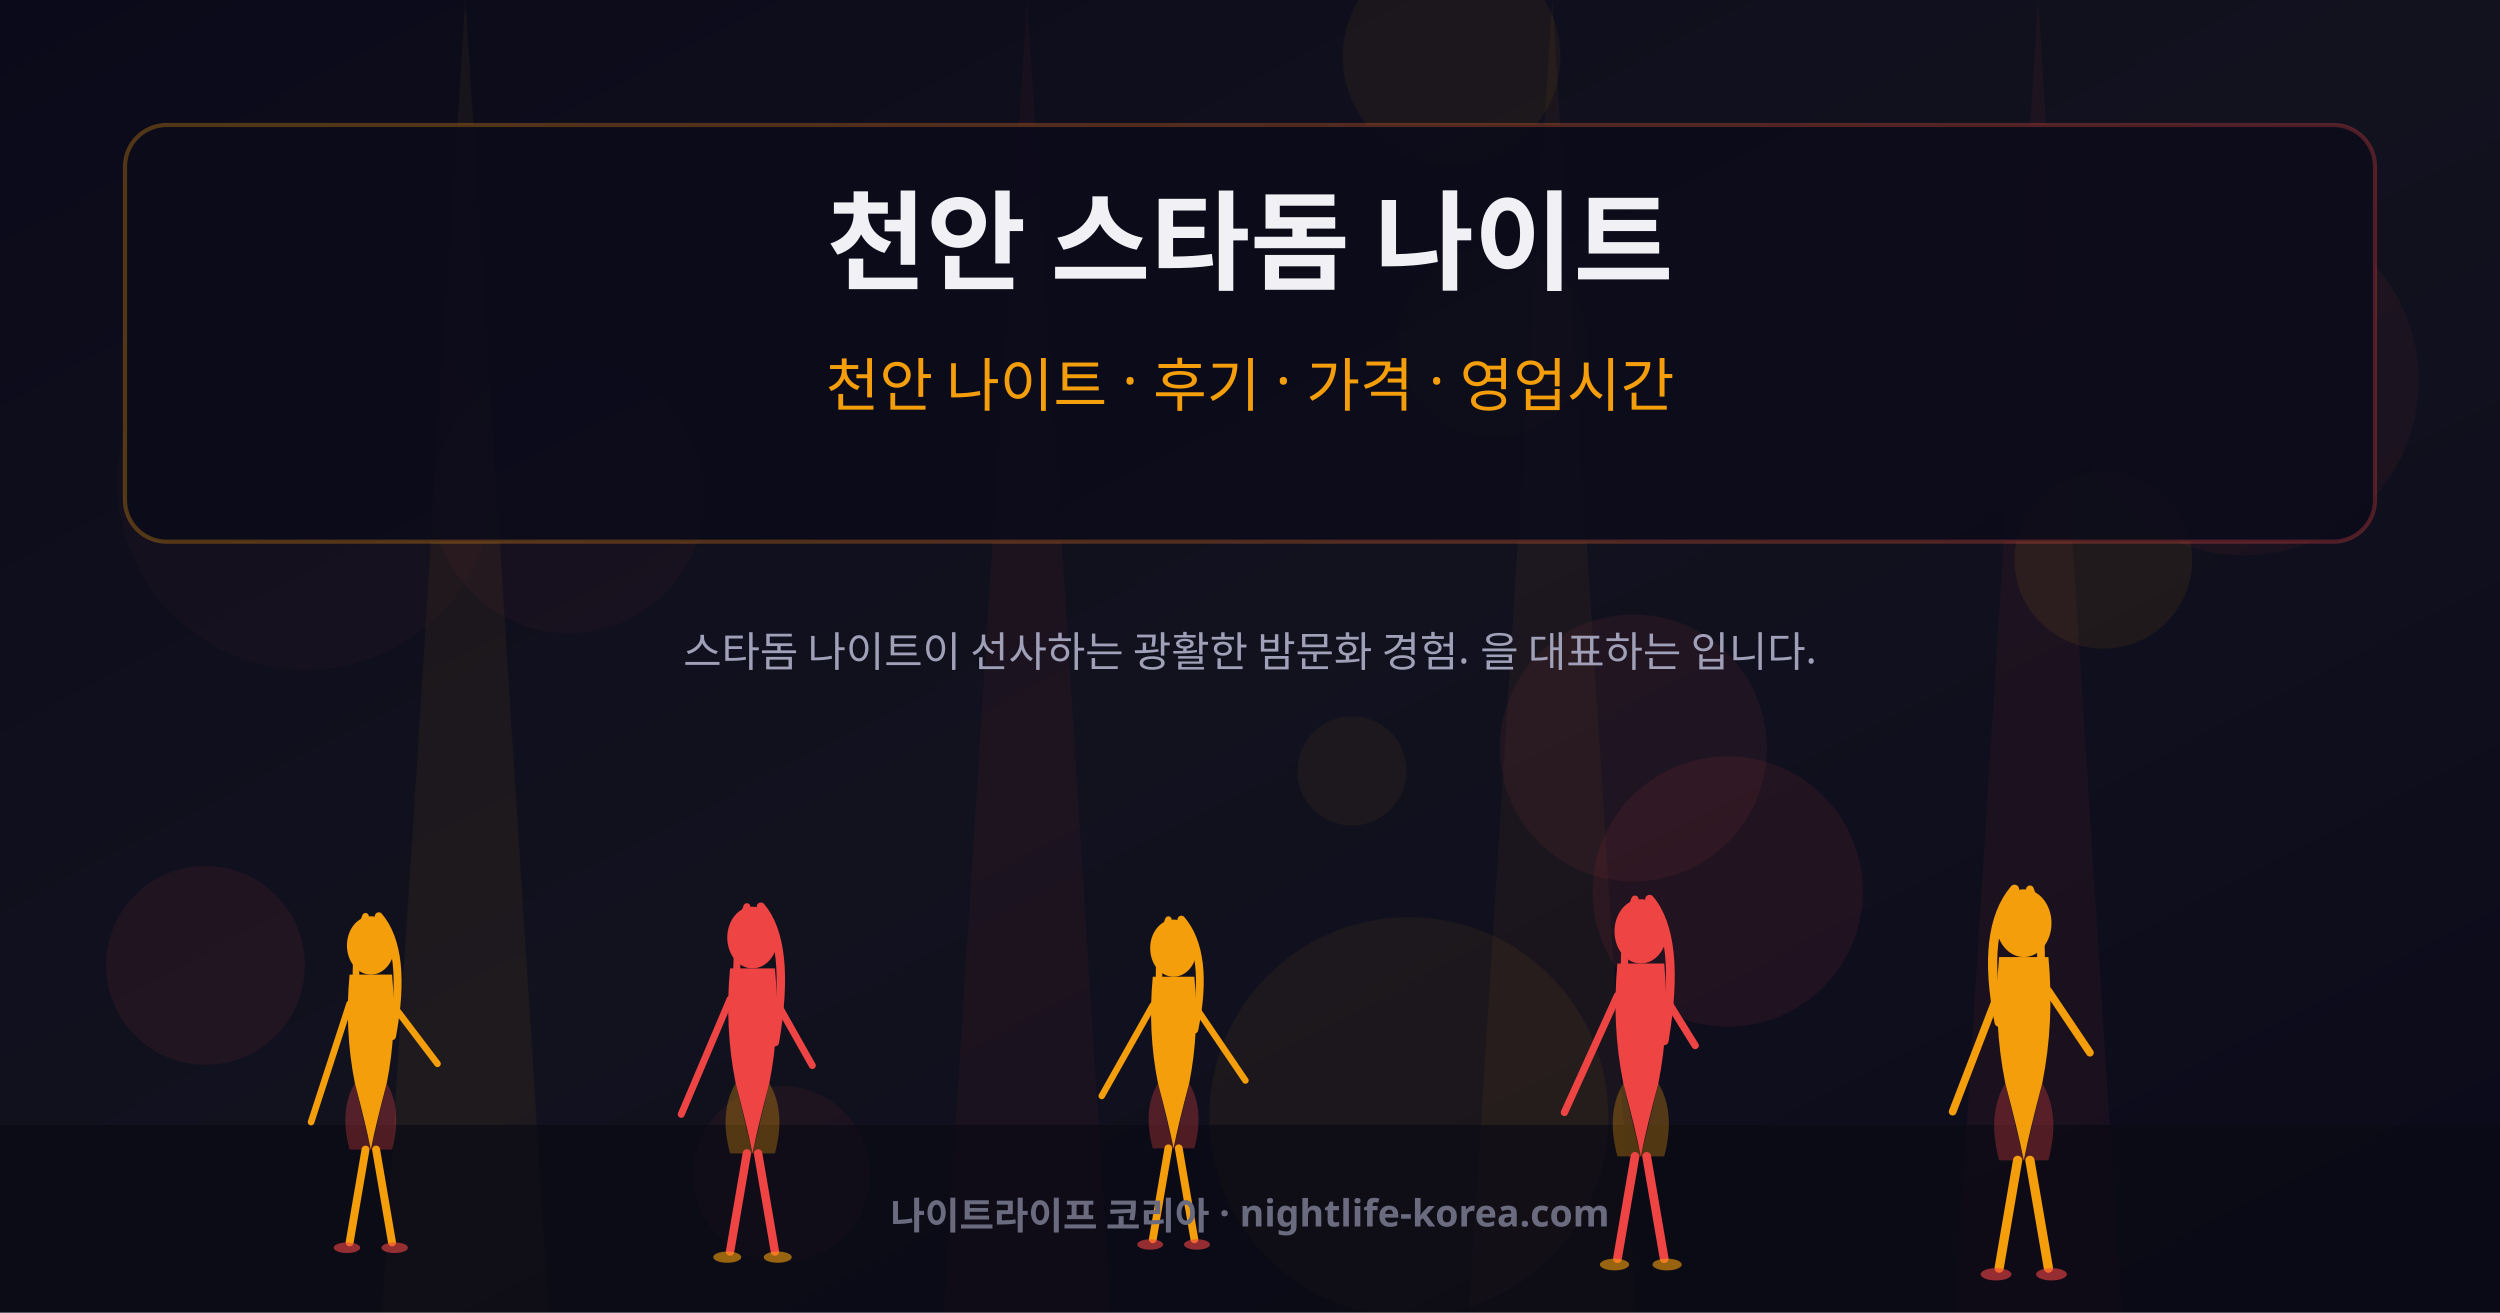
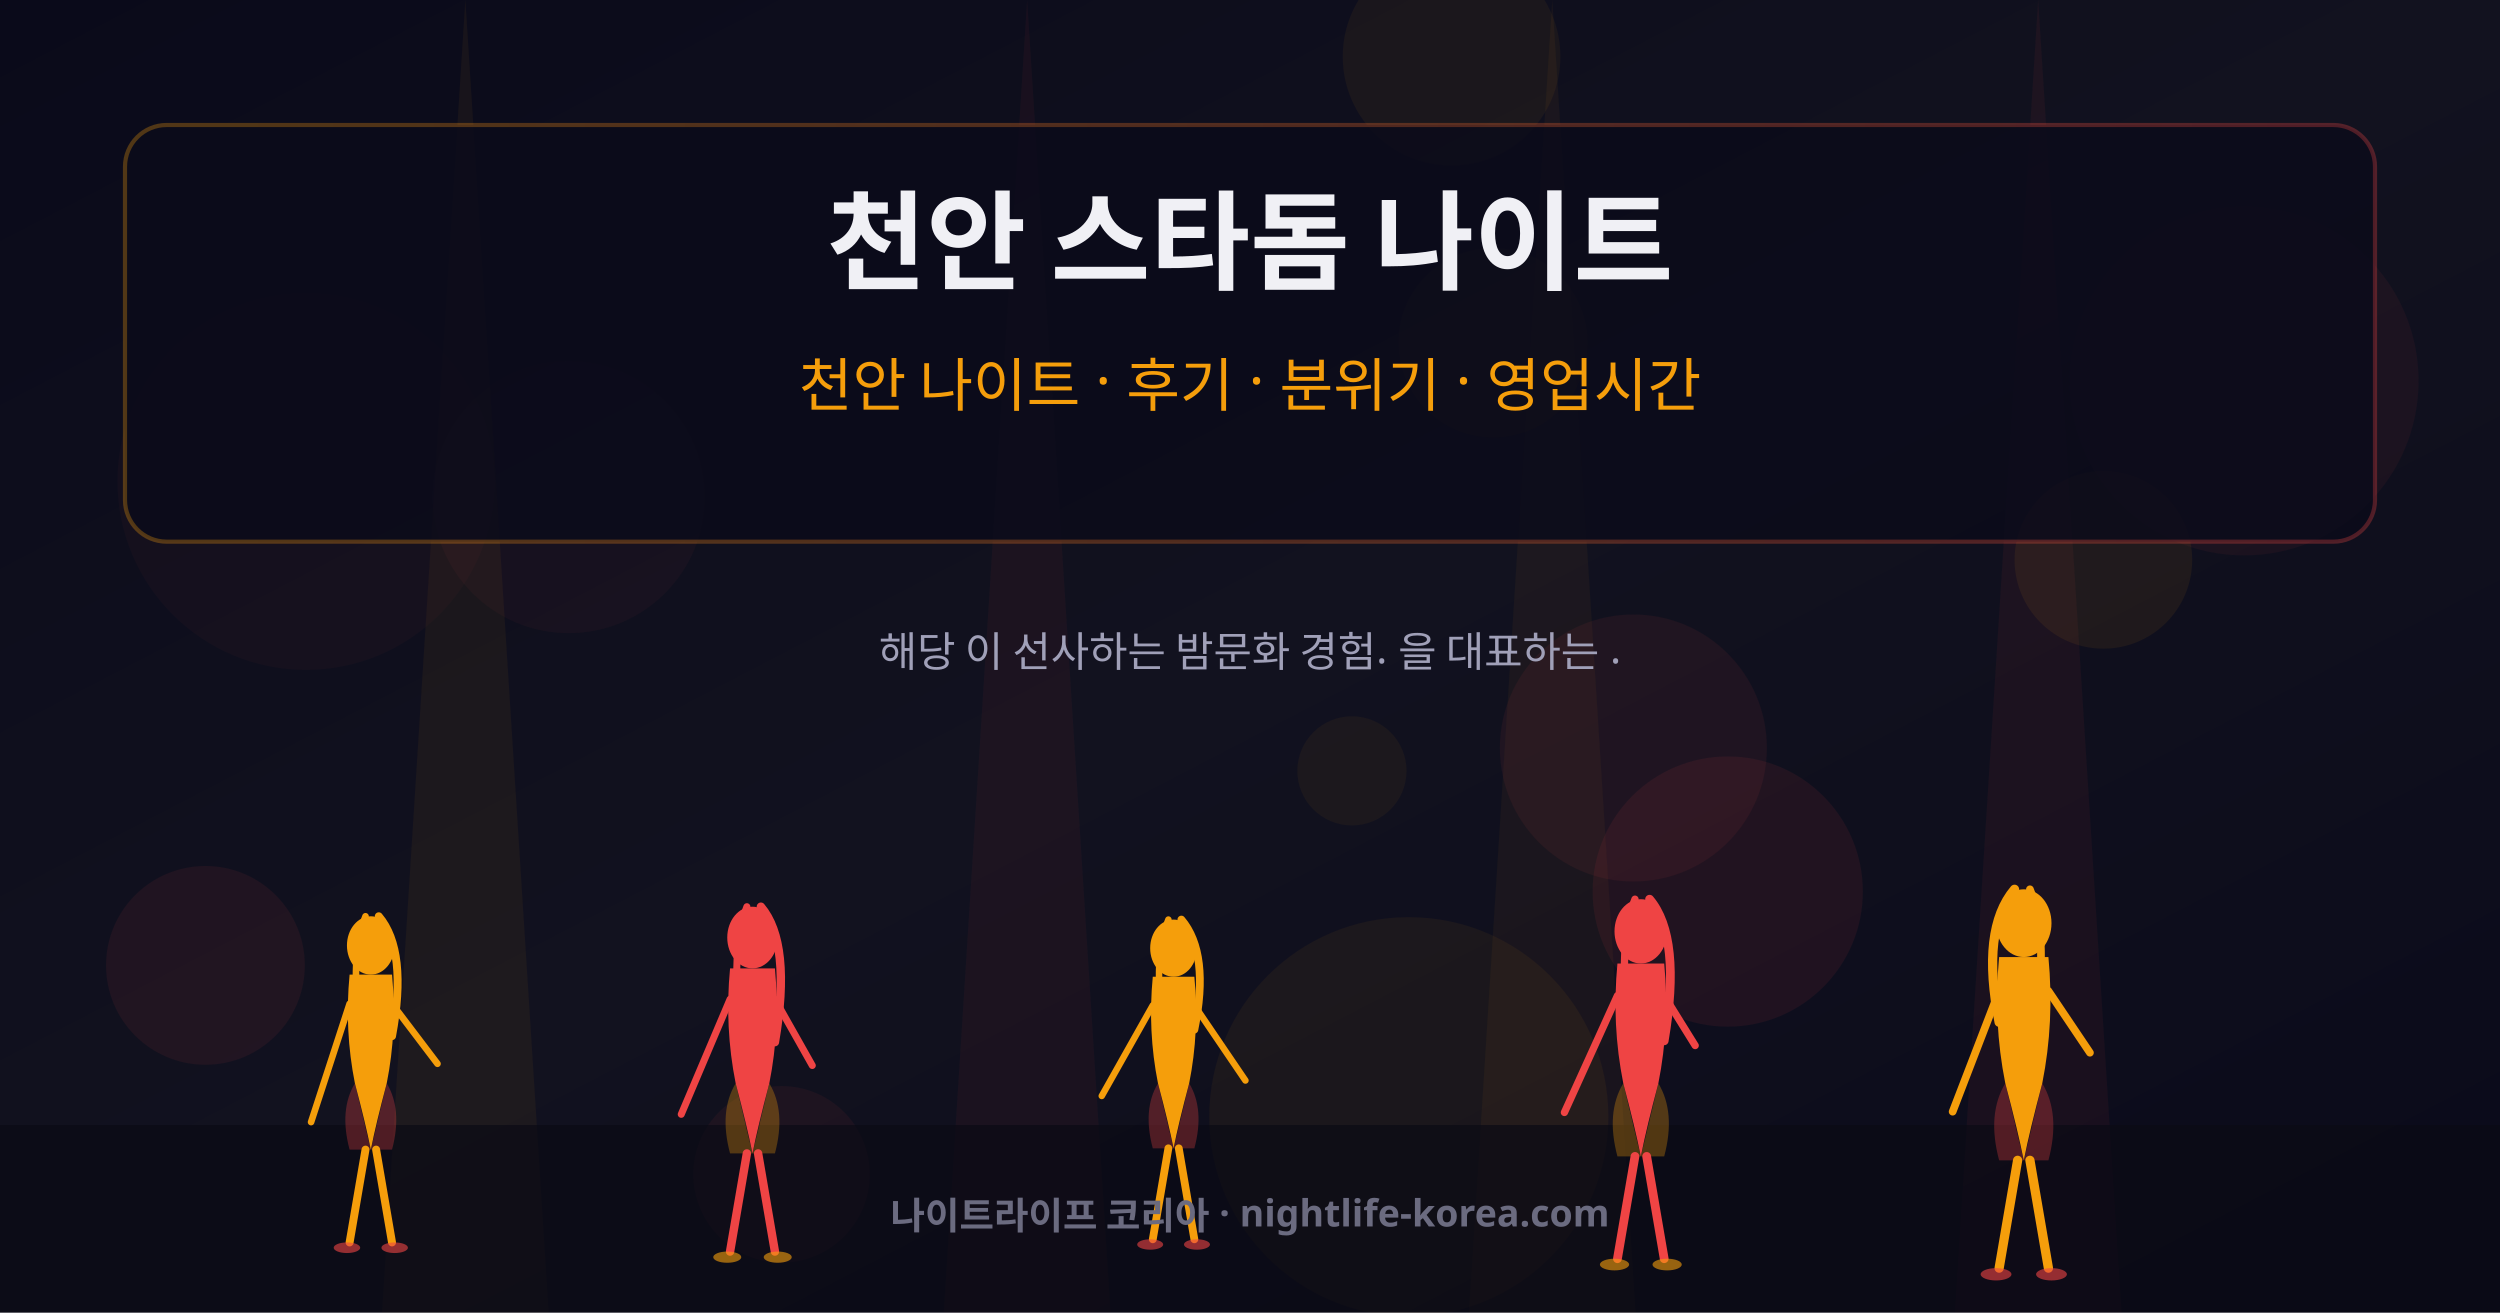
<svg xmlns="http://www.w3.org/2000/svg" viewBox="0 0 1200 630" width="1200" height="630">
  <defs>
    <linearGradient id="ogbg" x1="0%" y1="0%" x2="100%" y2="100%">
      <stop offset="0%" style="stop-color:#0a0a1a" />
      <stop offset="50%" style="stop-color:#12121f" />
      <stop offset="100%" style="stop-color:#0a0a1a" />
    </linearGradient>
    <linearGradient id="ogtxt" x1="0%" y1="0%" x2="100%" y2="0%">
      <stop offset="0%" style="stop-color:#f59e0b" />
      <stop offset="100%" style="stop-color:#ef4444" />
    </linearGradient>
  </defs>
  <rect width="1200" height="630" fill="url(#ogbg)" />
  <polygon points="223.372,0 183.372,630 263.372,630" fill="#f59e0b" opacity="0.055" />
  <polygon points="493.027,0 453.027,630 533.027,630" fill="#ef4444" opacity="0.052" />
  <polygon points="745.094,0 705.094,630 785.094,630" fill="#f59e0b" opacity="0.05" />
  <polygon points="978.317,0 938.317,630 1018.317,630" fill="#ef4444" opacity="0.062" />
  <circle cx="1077.159" cy="182.825" r="83.762" fill="#ef4444" opacity="0.055" />
  <circle cx="375.141" cy="563.711" r="42.395" fill="#ef4444" opacity="0.061" />
  <circle cx="716.692" cy="164.585" r="45.461" fill="#f59e0b" opacity="0.065" />
  <circle cx="1009.623" cy="268.733" r="42.626" fill="#f59e0b" opacity="0.073" />
  <circle cx="676.236" cy="536.021" r="95.783" fill="#f59e0b" opacity="0.058" />
  <circle cx="146.882" cy="231.053" r="90.511" fill="#ef4444" opacity="0.03" />
  <circle cx="829.313" cy="427.938" r="64.86" fill="#ef4444" opacity="0.079" />
  <circle cx="98.608" cy="463.389" r="47.714" fill="#ef4444" opacity="0.072" />
  <circle cx="272.99" cy="238.577" r="65.314" fill="#ef4444" opacity="0.042" />
  <circle cx="784.022" cy="359.045" r="64.091" fill="#ef4444" opacity="0.067" />
  <circle cx="696.749" cy="27.18" r="52.225" fill="#f59e0b" opacity="0.058" />
  <circle cx="648.93" cy="370.014" r="26.186" fill="#f59e0b" opacity="0.052" />
  <rect x="0" y="540" width="1200" height="90" fill="#0a0a14" opacity="0.7" />
  <g transform="translate(177.9896,520) scale(1.27278)">
    <ellipse cx="0" cy="-52" rx="9" ry="11" fill="#f59e0b" />
    <path d="M3,-63 Q14,-50 8,-17.8" stroke="#f59e0b" stroke-width="3" fill="none" stroke-linecap="round" />
    <path d="M-2,-63 Q-8,-48 -4,-20.8" stroke="#f59e0b" stroke-width="2.5" fill="none" stroke-linecap="round" />
    <path d="M-8,-41 Q-10,-20 -6,0 Q-2,15 0,25 Q2,15 6,0 Q10,-20 8,-41 Z" fill="#f59e0b" />
    <path d="M-6,0 Q-12,10 -8,25 L0,25 Z" fill="#ef4444" opacity="0.3" />
    <path d="M6,0 Q12,10 8,25 L0,25 Z" fill="#ef4444" opacity="0.3" />
    <line x1="-2" y1="25" x2="-8" y2="60" stroke="#f59e0b" stroke-width="3" stroke-linecap="round" />
    <line x1="2" y1="25" x2="8" y2="60" stroke="#f59e0b" stroke-width="3" stroke-linecap="round" />
    <ellipse cx="-9" cy="62" rx="5" ry="2" fill="#ef4444" opacity="0.6" />
    <ellipse cx="9" cy="62" rx="5" ry="2" fill="#ef4444" opacity="0.6" />
    <line x1="-8" y1="-30" x2="-22.526" y2="14.614" stroke="#f59e0b" stroke-width="2.5" stroke-linecap="round" />
    <line x1="8" y1="-30" x2="25.145" y2="-7.382" stroke="#f59e0b" stroke-width="2.5" stroke-linecap="round" />
  </g>
  <g transform="translate(361.194,520) scale(1.345762)">
    <ellipse cx="0" cy="-52" rx="9" ry="11" fill="#ef4444" />
    <path d="M3,-63 Q14,-50 8,-14.696" stroke="#ef4444" stroke-width="3" fill="none" stroke-linecap="round" />
    <path d="M-2,-63 Q-8,-48 -4,-17.696" stroke="#ef4444" stroke-width="2.5" fill="none" stroke-linecap="round" />
    <path d="M-8,-41 Q-10,-20 -6,0 Q-2,15 0,25 Q2,15 6,0 Q10,-20 8,-41 Z" fill="#ef4444" />
    <path d="M-6,0 Q-12,10 -8,25 L0,25 Z" fill="#f59e0b" opacity="0.3" />
    <path d="M6,0 Q12,10 8,25 L0,25 Z" fill="#f59e0b" opacity="0.3" />
    <line x1="-2" y1="25" x2="-8" y2="60" stroke="#ef4444" stroke-width="3" stroke-linecap="round" />
    <line x1="2" y1="25" x2="8" y2="60" stroke="#ef4444" stroke-width="3" stroke-linecap="round" />
    <ellipse cx="-9" cy="62" rx="5" ry="2" fill="#f59e0b" opacity="0.6" />
    <ellipse cx="9" cy="62" rx="5" ry="2" fill="#f59e0b" opacity="0.6" />
    <line x1="-8" y1="-30" x2="-25.411" y2="11.051" stroke="#ef4444" stroke-width="2.5" stroke-linecap="round" />
    <line x1="8" y1="-30" x2="21.332" y2="-6.362" stroke="#ef4444" stroke-width="2.5" stroke-linecap="round" />
  </g>
  <g transform="translate(563.3158,520) scale(1.247678)">
    <ellipse cx="0" cy="-52" rx="9" ry="11" fill="#f59e0b" />
    <path d="M3,-63 Q14,-50 8,-20.657" stroke="#f59e0b" stroke-width="3" fill="none" stroke-linecap="round" />
    <path d="M-2,-63 Q-8,-48 -4,-23.657" stroke="#f59e0b" stroke-width="2.5" fill="none" stroke-linecap="round" />
    <path d="M-8,-41 Q-10,-20 -6,0 Q-2,15 0,25 Q2,15 6,0 Q10,-20 8,-41 Z" fill="#f59e0b" />
    <path d="M-6,0 Q-12,10 -8,25 L0,25 Z" fill="#ef4444" opacity="0.3" />
    <path d="M6,0 Q12,10 8,25 L0,25 Z" fill="#ef4444" opacity="0.3" />
    <line x1="-2" y1="25" x2="-8" y2="60" stroke="#f59e0b" stroke-width="3" stroke-linecap="round" />
    <line x1="2" y1="25" x2="8" y2="60" stroke="#f59e0b" stroke-width="3" stroke-linecap="round" />
    <ellipse cx="-9" cy="62" rx="5" ry="2" fill="#ef4444" opacity="0.6" />
    <ellipse cx="9" cy="62" rx="5" ry="2" fill="#ef4444" opacity="0.6" />
    <line x1="-8" y1="-30" x2="-27.631" y2="4.857" stroke="#f59e0b" stroke-width="2.5" stroke-linecap="round" />
    <line x1="8" y1="-30" x2="27.642" y2="-1.087" stroke="#f59e0b" stroke-width="2.5" stroke-linecap="round" />
  </g>
  <g transform="translate(787.5907,520) scale(1.402928)">
    <ellipse cx="0" cy="-52" rx="9" ry="11" fill="#ef4444" />
    <path d="M3,-63 Q14,-50 8,-14.547" stroke="#ef4444" stroke-width="3" fill="none" stroke-linecap="round" />
    <path d="M-2,-63 Q-8,-48 -4,-17.547" stroke="#ef4444" stroke-width="2.5" fill="none" stroke-linecap="round" />
    <path d="M-8,-41 Q-10,-20 -6,0 Q-2,15 0,25 Q2,15 6,0 Q10,-20 8,-41 Z" fill="#ef4444" />
    <path d="M-6,0 Q-12,10 -8,25 L0,25 Z" fill="#f59e0b" opacity="0.3" />
    <path d="M6,0 Q12,10 8,25 L0,25 Z" fill="#f59e0b" opacity="0.3" />
    <line x1="-2" y1="25" x2="-8" y2="60" stroke="#ef4444" stroke-width="3" stroke-linecap="round" />
    <line x1="2" y1="25" x2="8" y2="60" stroke="#ef4444" stroke-width="3" stroke-linecap="round" />
    <ellipse cx="-9" cy="62" rx="5" ry="2" fill="#f59e0b" opacity="0.6" />
    <ellipse cx="9" cy="62" rx="5" ry="2" fill="#f59e0b" opacity="0.6" />
    <line x1="-8" y1="-30" x2="-26.14" y2="9.963" stroke="#ef4444" stroke-width="2.5" stroke-linecap="round" />
    <line x1="8" y1="-30" x2="18.601" y2="-12.934" stroke="#ef4444" stroke-width="2.5" stroke-linecap="round" />
  </g>
  <g transform="translate(971.4104,520) scale(1.478358)">
    <ellipse cx="0" cy="-52" rx="9" ry="11" fill="#f59e0b" />
    <path d="M-3,-63 Q-14,-50 -8,-19.846" stroke="#f59e0b" stroke-width="3" fill="none" stroke-linecap="round" />
    <path d="M2,-63 Q8,-48 4,-22.846" stroke="#f59e0b" stroke-width="2.5" fill="none" stroke-linecap="round" />
    <path d="M-8,-41 Q-10,-20 -6,0 Q-2,15 0,25 Q2,15 6,0 Q10,-20 8,-41 Z" fill="#f59e0b" />
    <path d="M-6,0 Q-12,10 -8,25 L0,25 Z" fill="#ef4444" opacity="0.3" />
    <path d="M6,0 Q12,10 8,25 L0,25 Z" fill="#ef4444" opacity="0.3" />
    <line x1="-2" y1="25" x2="-8" y2="60" stroke="#f59e0b" stroke-width="3" stroke-linecap="round" />
    <line x1="2" y1="25" x2="8" y2="60" stroke="#f59e0b" stroke-width="3" stroke-linecap="round" />
    <ellipse cx="-9" cy="62" rx="5" ry="2" fill="#ef4444" opacity="0.6" />
    <ellipse cx="9" cy="62" rx="5" ry="2" fill="#ef4444" opacity="0.6" />
    <line x1="-8" y1="-30" x2="-23.096" y2="9.202" stroke="#f59e0b" stroke-width="2.5" stroke-linecap="round" />
    <line x1="8" y1="-30" x2="21.482" y2="-9.943" stroke="#f59e0b" stroke-width="2.5" stroke-linecap="round" />
  </g>
  <rect x="60" y="60" width="1080" height="200" rx="20" fill="#0a0a1a" opacity="0.85" />
  <rect x="60" y="60" width="1080" height="200" rx="20" fill="none" stroke="url(#ogtxt)" stroke-width="2" opacity="0.3" />
  <text x="600" y="135" text-anchor="middle" font-family="'Noto Sans KR',sans-serif" font-size="52" font-weight="800" fill="#f0f0f5">천안 스타돔 나이트</text>
-   <text x="600" y="195" text-anchor="middle" font-family="'Noto Sans KR',sans-serif" font-size="28" font-weight="500" fill="#f59e0b">천안 나이트 · 후기 · 가격 · 영업시간</text>
+   <text x="600" y="195" text-anchor="middle" font-family="'Noto Sans KR',sans-serif" font-size="28" font-weight="500" fill="#f59e0b">천안 나이트 · 후기 · 분위기 · 영업시간</text>
  <rect x="60" y="290" width="auto" height="40" rx="20" fill="#f59e0b" opacity="0.15" />
-   <text x="600" y="320" text-anchor="middle" font-family="'Noto Sans KR',sans-serif" font-size="20" fill="#a0a0b8">스타돔 나이트이 선사하는 광활한 밤문화 경험. 을 대표하는 입니다.</text>
+   <text x="600" y="320" text-anchor="middle" font-family="'Noto Sans KR',sans-serif" font-size="20" fill="#a0a0b8">해당 이 선사하는 밤문화 경험. 을 대표하는 .</text>
  <text x="600" y="590" text-anchor="middle" font-family="'Noto Sans KR',sans-serif" font-size="18" font-weight="600" fill="#6b6b80">나이트라이프 코리아 · nightlife-korea.com</text>
</svg>
